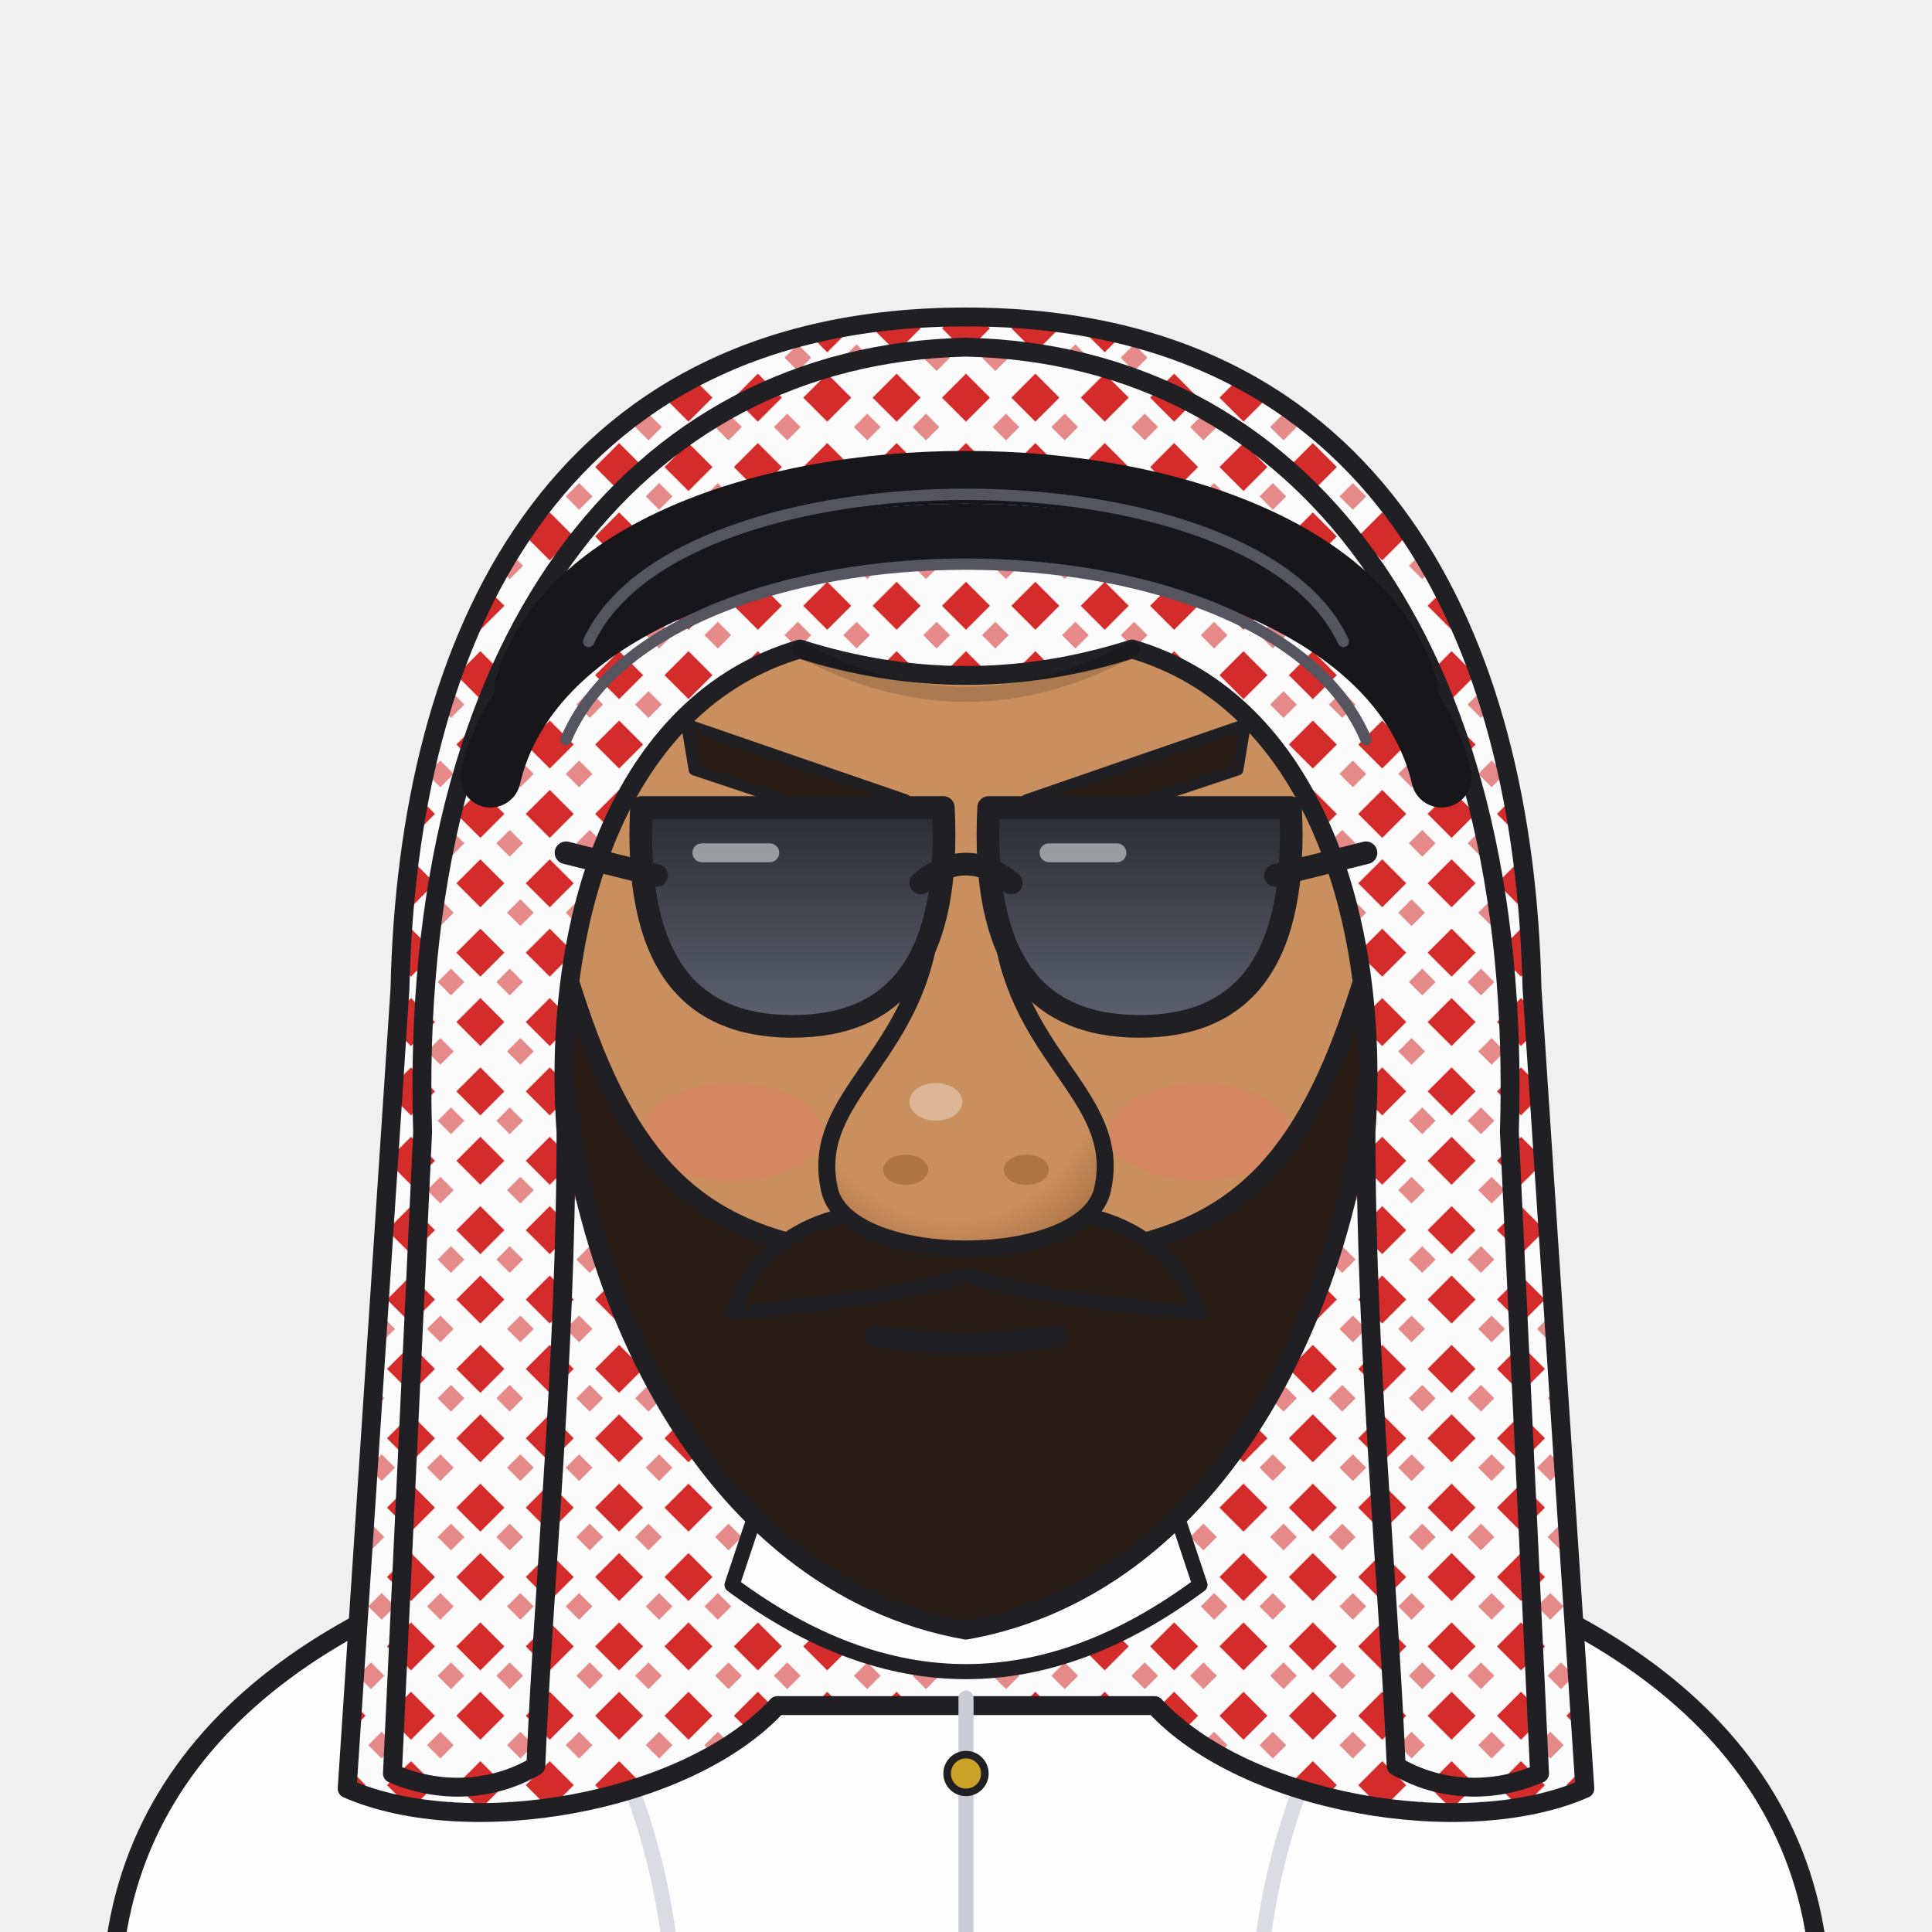
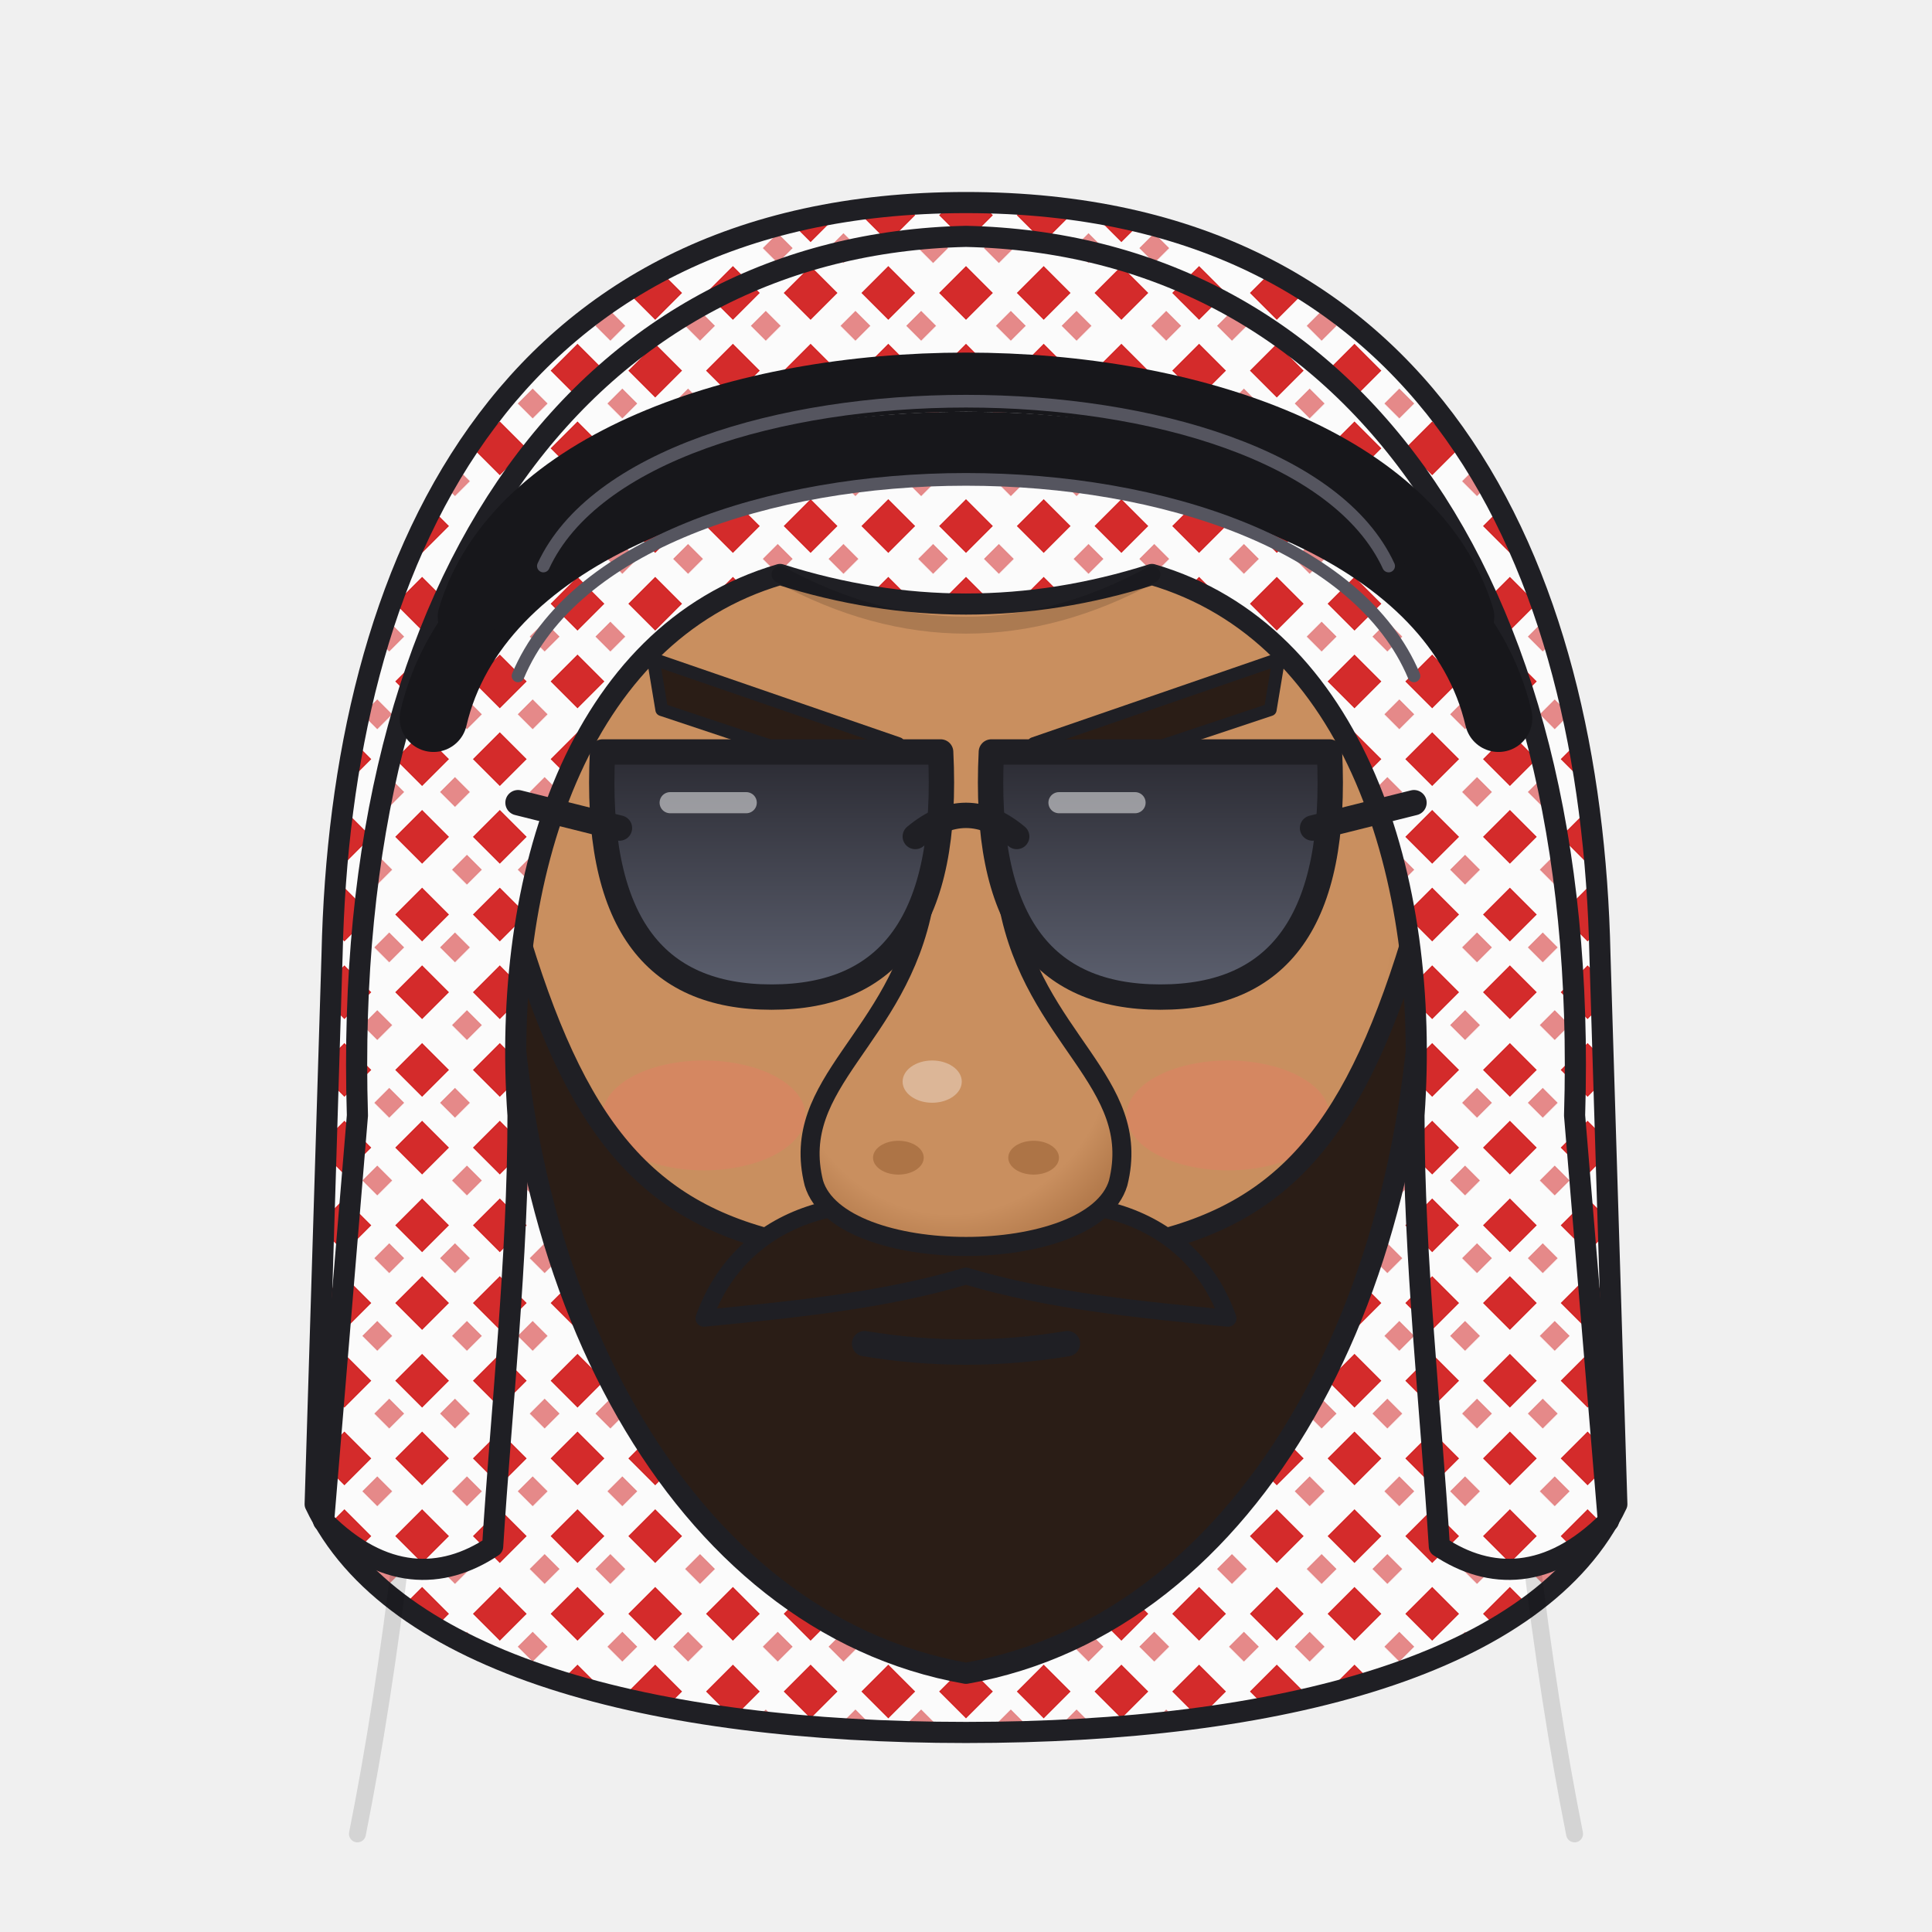
<svg xmlns="http://www.w3.org/2000/svg" viewBox="0 0 512 512" width="512" height="512">
  <defs>
    <linearGradient id="bga25" x1="0" y1="0" x2="0" y2="1">
      <stop offset="0" stop-color="#9fb0c4" />
      <stop offset="1" stop-color="#5f7189" />
    </linearGradient>
    <radialGradient id="glowa25" cx="0.5" cy="0.35" r="0.6">
      <stop offset="0" stop-color="#fff" stop-opacity="0.45" />
      <stop offset="1" stop-color="#fff" stop-opacity="0" />
    </radialGradient>
    <radialGradient id="skina25" cx="0.45" cy="0.38" r="0.7">
      <stop offset="0" stop-color="#c98f5f" />
      <stop offset="0.75" stop-color="#c98f5f" />
      <stop offset="1" stop-color="#ad7446" />
    </radialGradient>
    <pattern id="shma25" width="26" height="26" patternUnits="userSpaceOnUse" patternTransform="rotate(45 256 256)">
      <rect width="26" height="26" fill="#fbfbfb" />
      <rect x="2" y="2" width="9" height="9" fill="#d42b2b" />
      <rect x="15" y="15" width="9" height="9" fill="#d42b2b" />
      <rect x="15" y="4" width="5" height="5" fill="#d42b2b" opacity="0.55" />
      <rect x="4" y="15" width="5" height="5" fill="#d42b2b" opacity="0.55" />
    </pattern>
    <pattern id="knita25" width="14" height="14" patternUnits="userSpaceOnUse">
      <rect width="14" height="14" fill="#ffffff" />
      <circle cx="7" cy="7" r="2.6" fill="#d9dde3" />
    </pattern>
    <pattern id="kummaa25" width="30" height="30" patternUnits="userSpaceOnUse">
      <rect width="30" height="30" fill="#f7f3e8" />
      <path d="M15 3 L27 15 L15 27 L3 15 Z" fill="none" stroke="#1d7a5f" stroke-width="3" />
      <circle cx="15" cy="15" r="3.5" fill="#d6372f" />
    </pattern>
    <linearGradient id="lensa25" x1="0" y1="0" x2="0" y2="1">
      <stop offset="0" stop-color="#2b2b33" />
      <stop offset="1" stop-color="#5d6170" />
    </linearGradient>
    <linearGradient id="rainbowa25" x1="0" y1="0" x2="1" y2="1">
      <stop offset="0" stop-color="#29d39a" />
      <stop offset="0.5" stop-color="#3b8cff" />
      <stop offset="1" stop-color="#b84dff" />
    </linearGradient>
  </defs>
-   <path d="M30,520 C36,455 96,418 176,404 L336,404 C416,418 476,455 482,520 Z" fill="#fdfdfd" stroke="#1f1f24" stroke-width="5" stroke-linejoin="round" stroke-linecap="round" />
-   <path d="M150,440 C170,470 176,500 178,520" fill="none" stroke="#d9dde3" stroke-width="4" stroke-linecap="round" stroke-linejoin="round" />
-   <path d="M362,440 C342,470 336,500 334,520" fill="none" stroke="#d9dde3" stroke-width="4" stroke-linecap="round" stroke-linejoin="round" />
-   <path d="M256,84 C366,84 404,170 406,262 L420,474 C388,488 330,478 306,452 L206,452 C182,478 124,488 92,474 L106,262 C108,170 146,84 256,84 Z" fill="url(#shma25)" stroke="#1f1f24" stroke-width="5" stroke-linejoin="round" stroke-linecap="round" />
-   <path d="M130,320 C126,380 120,430 112,470" fill="none" stroke="#000" stroke-width="4" stroke-linecap="round" stroke-linejoin="round" opacity="0.12" />
-   <path d="M382,320 C386,380 392,430 400,470" fill="none" stroke="#000" stroke-width="4" stroke-linecap="round" stroke-linejoin="round" opacity="0.12" />
-   <path d="M214,320 L214,412 Q256,440 298,412 L298,320 Z" fill="url(#skina25)" stroke="#1f1f24" stroke-width="5" stroke-linejoin="round" stroke-linecap="round" />
-   <path d="M214,350 Q256,395 298,350 L298,330 L214,330 Z" fill="#ad7446" opacity="0.8" />
-   <path d="M200,402 Q256,444 312,402 L318,420 Q256,466 194,420 Z" fill="#fdfdfd" stroke="#1f1f24" stroke-width="4" stroke-linejoin="round" stroke-linecap="round" />
-   <path d="M256,450 L256,520" fill="none" stroke="#c9ced6" stroke-width="4" stroke-linecap="round" stroke-linejoin="round" />
-   <circle cx="256" cy="470" r="5" fill="#c9a227" stroke="#1f1f24" stroke-width="2" />
-   <path d="M256,118 C331.6,118 364,176 364,258 C364,323 340.96,370 256,398 C171.04,370 148,323 148,258 C148,176 180.4,118 256,118 Z" fill="url(#skina25)" stroke="#1f1f24" stroke-width="5" stroke-linejoin="round" stroke-linecap="round" />
-   <ellipse cx="194" cy="300" rx="24" ry="13" fill="#ff6b6b" opacity="0.22" />
-   <ellipse cx="318" cy="300" rx="24" ry="13" fill="#ff6b6b" opacity="0.22" />
-   <path d="M148,250 C146,340 188,420 256,432 C324,420 366,340 364,250 C350,300 334,322 300,330 C290,326 276,318 256,320 C236,318 222,326 212,330 C178,322 162,300 148,250 Z" fill="#2a1d16" stroke="#1f1f24" stroke-width="5" stroke-linejoin="round" stroke-linecap="round" />
-   <path d="M232,354 Q256,358 280,354" fill="none" stroke="#1f1f24" stroke-width="6" stroke-linecap="round" stroke-linejoin="round" />
-   <path d="M256,326 C236,316 204,320 194,348 C214,346 236,344 256,338 C276,344 298,346 318,348 C308,320 276,316 256,326 Z" fill="#2a1d16" stroke="#1f1f24" stroke-width="4" stroke-linejoin="round" stroke-linecap="round" />
-   <g transform="translate(256 300) scale(1.0) translate(-256 -300)">
-     <path d="M246,250 C240,282 214,292 220,316 C226,336 286,336 292,316 C298,292 272,282 266,250" fill="url(#skina25)" stroke="#1f1f24" stroke-width="4.5" stroke-linejoin="round" stroke-linecap="round" />
-     <ellipse cx="240" cy="310" rx="6" ry="4" fill="#ad7446" />
-     <ellipse cx="272" cy="310" rx="6" ry="4" fill="#ad7446" />
-     <ellipse cx="248" cy="292" rx="7" ry="5" fill="#fff" opacity="0.35" />
+   <g transform="translate(256 262) scale(1.12) translate(-256 -270)">
+     <path d="M256,84 C366,84 404,170 406,262 L410,392 C392,430 330,446 256,446 C182,446 120,430 102,392 L106,262 C108,170 146,84 256,84 Z" fill="url(#shma25)" stroke="#1f1f24" stroke-width="5" stroke-linejoin="round" stroke-linecap="round" />
+     <path d="M130,320 C126,380 120,430 112,470" fill="none" stroke="#000" stroke-width="4" stroke-linecap="round" stroke-linejoin="round" opacity="0.12" />
+     <path d="M382,320 C386,380 392,430 400,470" fill="none" stroke="#000" stroke-width="4" stroke-linecap="round" stroke-linejoin="round" opacity="0.12" />
+     <path d="M256,118 C331.6,118 364,176 364,258 C364,323 340.96,370 256,398 C171.04,370 148,323 148,258 C148,176 180.4,118 256,118 Z" fill="url(#skina25)" stroke="#1f1f24" stroke-width="5" stroke-linejoin="round" stroke-linecap="round" />
+     <ellipse cx="194" cy="300" rx="24" ry="13" fill="#ff6b6b" opacity="0.22" />
+     <ellipse cx="318" cy="300" rx="24" ry="13" fill="#ff6b6b" opacity="0.22" />
+     <path d="M148,250 C146,340 188,420 256,432 C324,420 366,340 364,250 C350,300 334,322 300,330 C290,326 276,318 256,320 C236,318 222,326 212,330 C178,322 162,300 148,250 Z" fill="#2a1d16" stroke="#1f1f24" stroke-width="5" stroke-linejoin="round" stroke-linecap="round" />
+     <path d="M232,354 Q256,358 280,354" fill="none" stroke="#1f1f24" stroke-width="6" stroke-linecap="round" stroke-linejoin="round" />
+     <path d="M256,326 C236,316 204,320 194,348 C214,346 236,344 256,338 C276,344 298,346 318,348 C308,320 276,316 256,326 Z" fill="#2a1d16" stroke="#1f1f24" stroke-width="4" stroke-linejoin="round" stroke-linecap="round" />
+     <g transform="translate(256 300) scale(1.0) translate(-256 -300)">
+       <path d="M246,250 C240,282 214,292 220,316 C226,336 286,336 292,316 C298,292 272,282 266,250" fill="url(#skina25)" stroke="#1f1f24" stroke-width="4.5" stroke-linejoin="round" stroke-linecap="round" />
+       <ellipse cx="240" cy="310" rx="6" ry="4" fill="#ad7446" />
+       <ellipse cx="272" cy="310" rx="6" ry="4" fill="#ad7446" />
+       <ellipse cx="248" cy="292" rx="7" ry="5" fill="#fff" opacity="0.35" />
+     </g>
+     <ellipse cx="210" cy="240" rx="24" ry="28" fill="#ffffff" stroke="#1f1f24" stroke-width="4" />
+     <circle cx="210" cy="244" r="12" fill="#4a2c17" />
+     <circle cx="210" cy="244" r="6.0" fill="#111" />
+     <circle cx="206" cy="239" r="3.96" fill="#fff" />
+     <ellipse cx="302" cy="240" rx="24" ry="28" fill="#ffffff" stroke="#1f1f24" stroke-width="4" />
+     <circle cx="302" cy="244" r="12" fill="#4a2c17" />
+     <circle cx="302" cy="244" r="6.0" fill="#111" />
+     <circle cx="298" cy="239" r="3.96" fill="#fff" />
+     <path d="M240,212 L182,192 L184,204 L238,222 Z" fill="#2a1d16" stroke="#1f1f24" stroke-width="3" stroke-linejoin="round" stroke-linecap="round" />
+     <path d="M272,212 L330,192 L328,204 L274,222 Z" fill="#2a1d16" stroke="#1f1f24" stroke-width="3" stroke-linejoin="round" stroke-linecap="round" />
+     <path d="M104,396 L112,300 C108,170 168,94 256,92 C344,94 404,170 400,300 L408,396 C394,410 380,410 368,402 C366,370 362,334 362,300 C366,244 348,186 300,172 Q256,186 212,172 C164,186 146,244 150,300 C150,334 146,370 144,402 C132,410 118,410 104,396 Z" fill="url(#shma25)" stroke="#1f1f24" stroke-width="5" stroke-linejoin="round" stroke-linecap="round" />
+     <path d="M212,172 Q256,196 300,172" fill="none" stroke="#000" stroke-width="4" stroke-linecap="round" stroke-linejoin="round" opacity="0.15" />
+     <path d="M170,140 C200,128 230,124 256,124" fill="none" stroke="#000" stroke-width="3" stroke-linecap="round" stroke-linejoin="round" opacity="0.12" />
+     <path d="M130,206 C150,120 362,120 382,206" fill="none" stroke="#17171b" stroke-width="16" stroke-linecap="round" stroke-linejoin="round" />
+     <path d="M138,182 C160,108 352,108 374,182" fill="none" stroke="#17171b" stroke-width="14" stroke-linecap="round" stroke-linejoin="round" />
+     <path d="M150,196 C176,134 336,134 362,196" fill="none" stroke="#55555f" stroke-width="3" stroke-linecap="round" stroke-linejoin="round" />
+     <path d="M156,170 C180,118 332,118 356,170" fill="none" stroke="#55555f" stroke-width="3" stroke-linecap="round" stroke-linejoin="round" />
+     <path d="M170,214 L250,214 C252,254 238,272 210,272 C182,272 168,254 170,214 Z" fill="url(#lensa25)" stroke="#1f1f24" stroke-width="6" stroke-linejoin="round" stroke-linecap="round" />
+     <path d="M186,226 L204,226" fill="none" stroke="#fff" stroke-width="5" stroke-linecap="round" stroke-linejoin="round" opacity="0.5" />
+     <path d="M262,214 L342,214 C344,254 330,272 302,272 C274,272 260,254 262,214 Z" fill="url(#lensa25)" stroke="#1f1f24" stroke-width="6" stroke-linejoin="round" stroke-linecap="round" />
+     <path d="M278,226 L296,226" fill="none" stroke="#fff" stroke-width="5" stroke-linecap="round" stroke-linejoin="round" opacity="0.5" />
+     <path d="M244,234 Q256,224 268,234" fill="none" stroke="#1f1f24" stroke-width="6" stroke-linecap="round" stroke-linejoin="round" />
+     <path d="M174,232 L150,226" fill="none" stroke="#1f1f24" stroke-width="6" stroke-linecap="round" stroke-linejoin="round" />
+     <path d="M338,232 L362,226" fill="none" stroke="#1f1f24" stroke-width="6" stroke-linecap="round" stroke-linejoin="round" />
  </g>
-   <ellipse cx="210" cy="240" rx="24" ry="28" fill="#ffffff" stroke="#1f1f24" stroke-width="4" />
-   <circle cx="210" cy="244" r="12" fill="#4a2c17" />
-   <circle cx="210" cy="244" r="6.0" fill="#111" />
-   <circle cx="206" cy="239" r="3.96" fill="#fff" />
-   <ellipse cx="302" cy="240" rx="24" ry="28" fill="#ffffff" stroke="#1f1f24" stroke-width="4" />
-   <circle cx="302" cy="244" r="12" fill="#4a2c17" />
-   <circle cx="302" cy="244" r="6.0" fill="#111" />
-   <circle cx="298" cy="239" r="3.96" fill="#fff" />
-   <path d="M240,212 L182,192 L184,204 L238,222 Z" fill="#2a1d16" stroke="#1f1f24" stroke-width="3" stroke-linejoin="round" stroke-linecap="round" />
-   <path d="M272,212 L330,192 L328,204 L274,222 Z" fill="#2a1d16" stroke="#1f1f24" stroke-width="3" stroke-linejoin="round" stroke-linecap="round" />
-   <path d="M104,470 L112,300 C108,170 168,94 256,92 C344,94 404,170 400,300 L408,470 C394,476 380,474 370,468 C368,420 362,360 362,300 C366,244 348,186 300,172 Q256,186 212,172 C164,186 146,244 150,300 C150,360 144,420 142,468 C132,474 118,476 104,470 Z" fill="url(#shma25)" stroke="#1f1f24" stroke-width="5" stroke-linejoin="round" stroke-linecap="round" />
-   <path d="M212,172 Q256,196 300,172" fill="none" stroke="#000" stroke-width="4" stroke-linecap="round" stroke-linejoin="round" opacity="0.15" />
-   <path d="M170,140 C200,128 230,124 256,124" fill="none" stroke="#000" stroke-width="3" stroke-linecap="round" stroke-linejoin="round" opacity="0.12" />
-   <path d="M130,206 C150,120 362,120 382,206" fill="none" stroke="#17171b" stroke-width="16" stroke-linecap="round" stroke-linejoin="round" />
-   <path d="M138,182 C160,108 352,108 374,182" fill="none" stroke="#17171b" stroke-width="14" stroke-linecap="round" stroke-linejoin="round" />
-   <path d="M150,196 C176,134 336,134 362,196" fill="none" stroke="#55555f" stroke-width="3" stroke-linecap="round" stroke-linejoin="round" />
-   <path d="M156,170 C180,118 332,118 356,170" fill="none" stroke="#55555f" stroke-width="3" stroke-linecap="round" stroke-linejoin="round" />
-   <path d="M170,214 L250,214 C252,254 238,272 210,272 C182,272 168,254 170,214 Z" fill="url(#lensa25)" stroke="#1f1f24" stroke-width="6" stroke-linejoin="round" stroke-linecap="round" />
-   <path d="M186,226 L204,226" fill="none" stroke="#fff" stroke-width="5" stroke-linecap="round" stroke-linejoin="round" opacity="0.5" />
-   <path d="M262,214 L342,214 C344,254 330,272 302,272 C274,272 260,254 262,214 Z" fill="url(#lensa25)" stroke="#1f1f24" stroke-width="6" stroke-linejoin="round" stroke-linecap="round" />
-   <path d="M278,226 L296,226" fill="none" stroke="#fff" stroke-width="5" stroke-linecap="round" stroke-linejoin="round" opacity="0.5" />
-   <path d="M244,234 Q256,224 268,234" fill="none" stroke="#1f1f24" stroke-width="6" stroke-linecap="round" stroke-linejoin="round" />
-   <path d="M174,232 L150,226" fill="none" stroke="#1f1f24" stroke-width="6" stroke-linecap="round" stroke-linejoin="round" />
-   <path d="M338,232 L362,226" fill="none" stroke="#1f1f24" stroke-width="6" stroke-linecap="round" stroke-linejoin="round" />
</svg>
